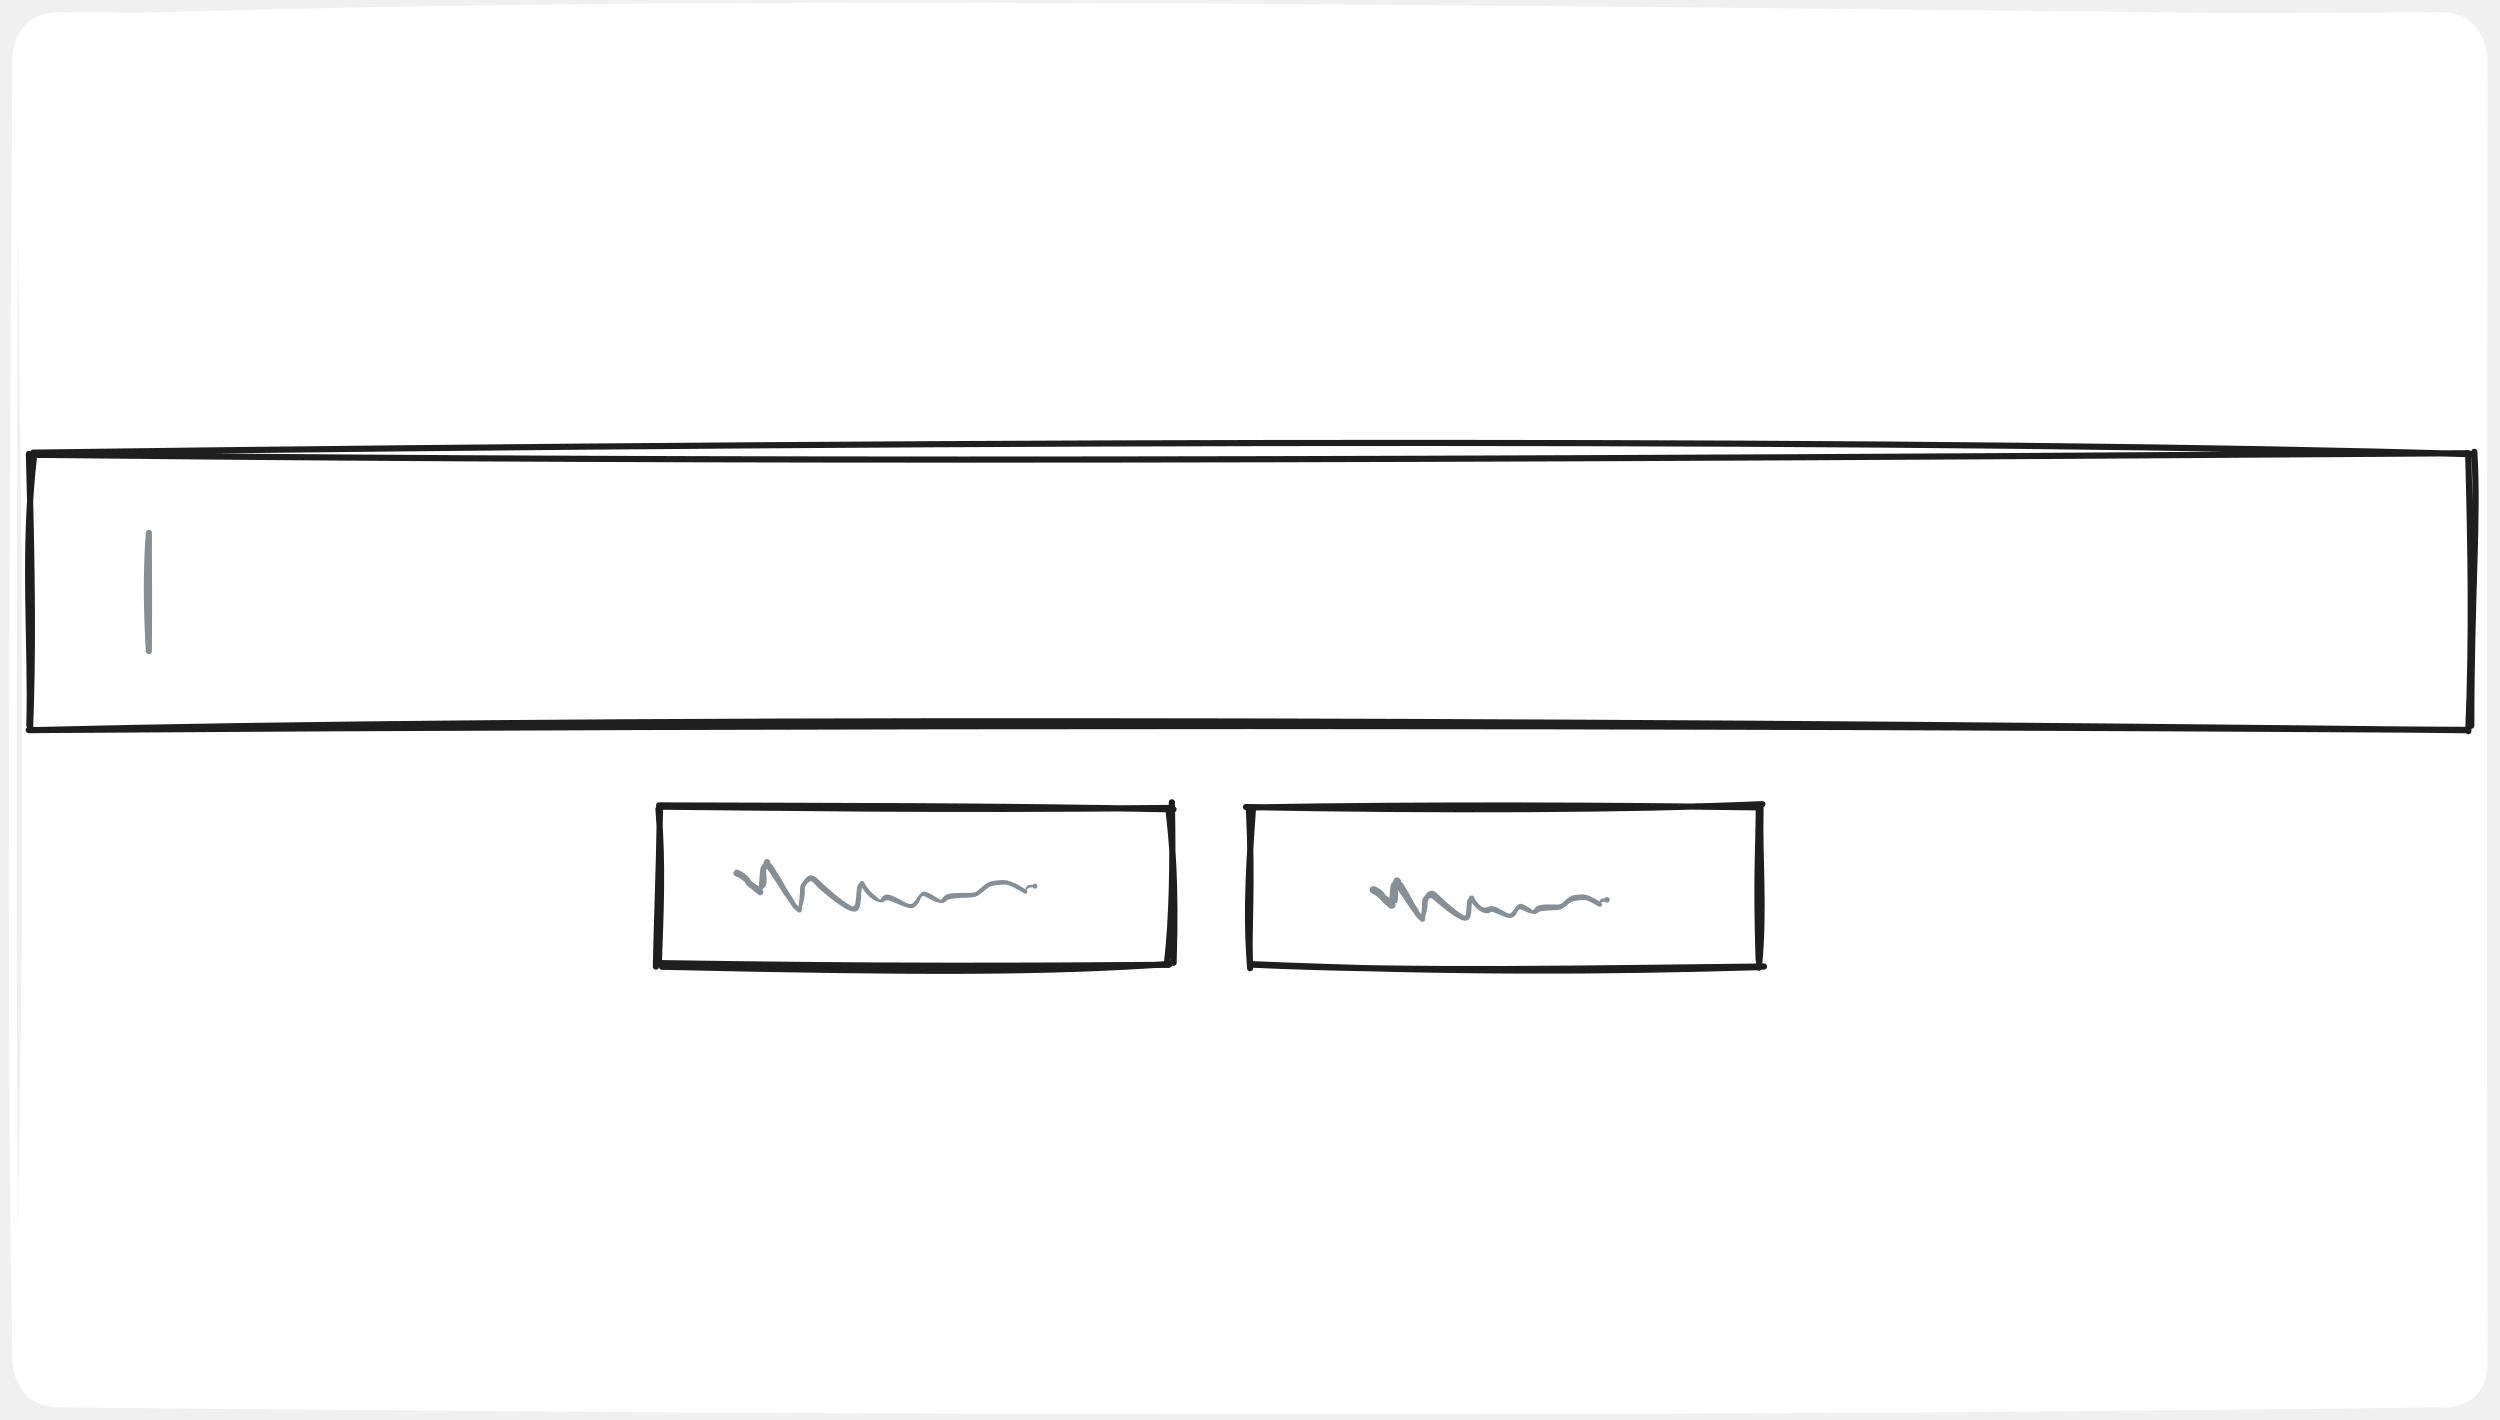
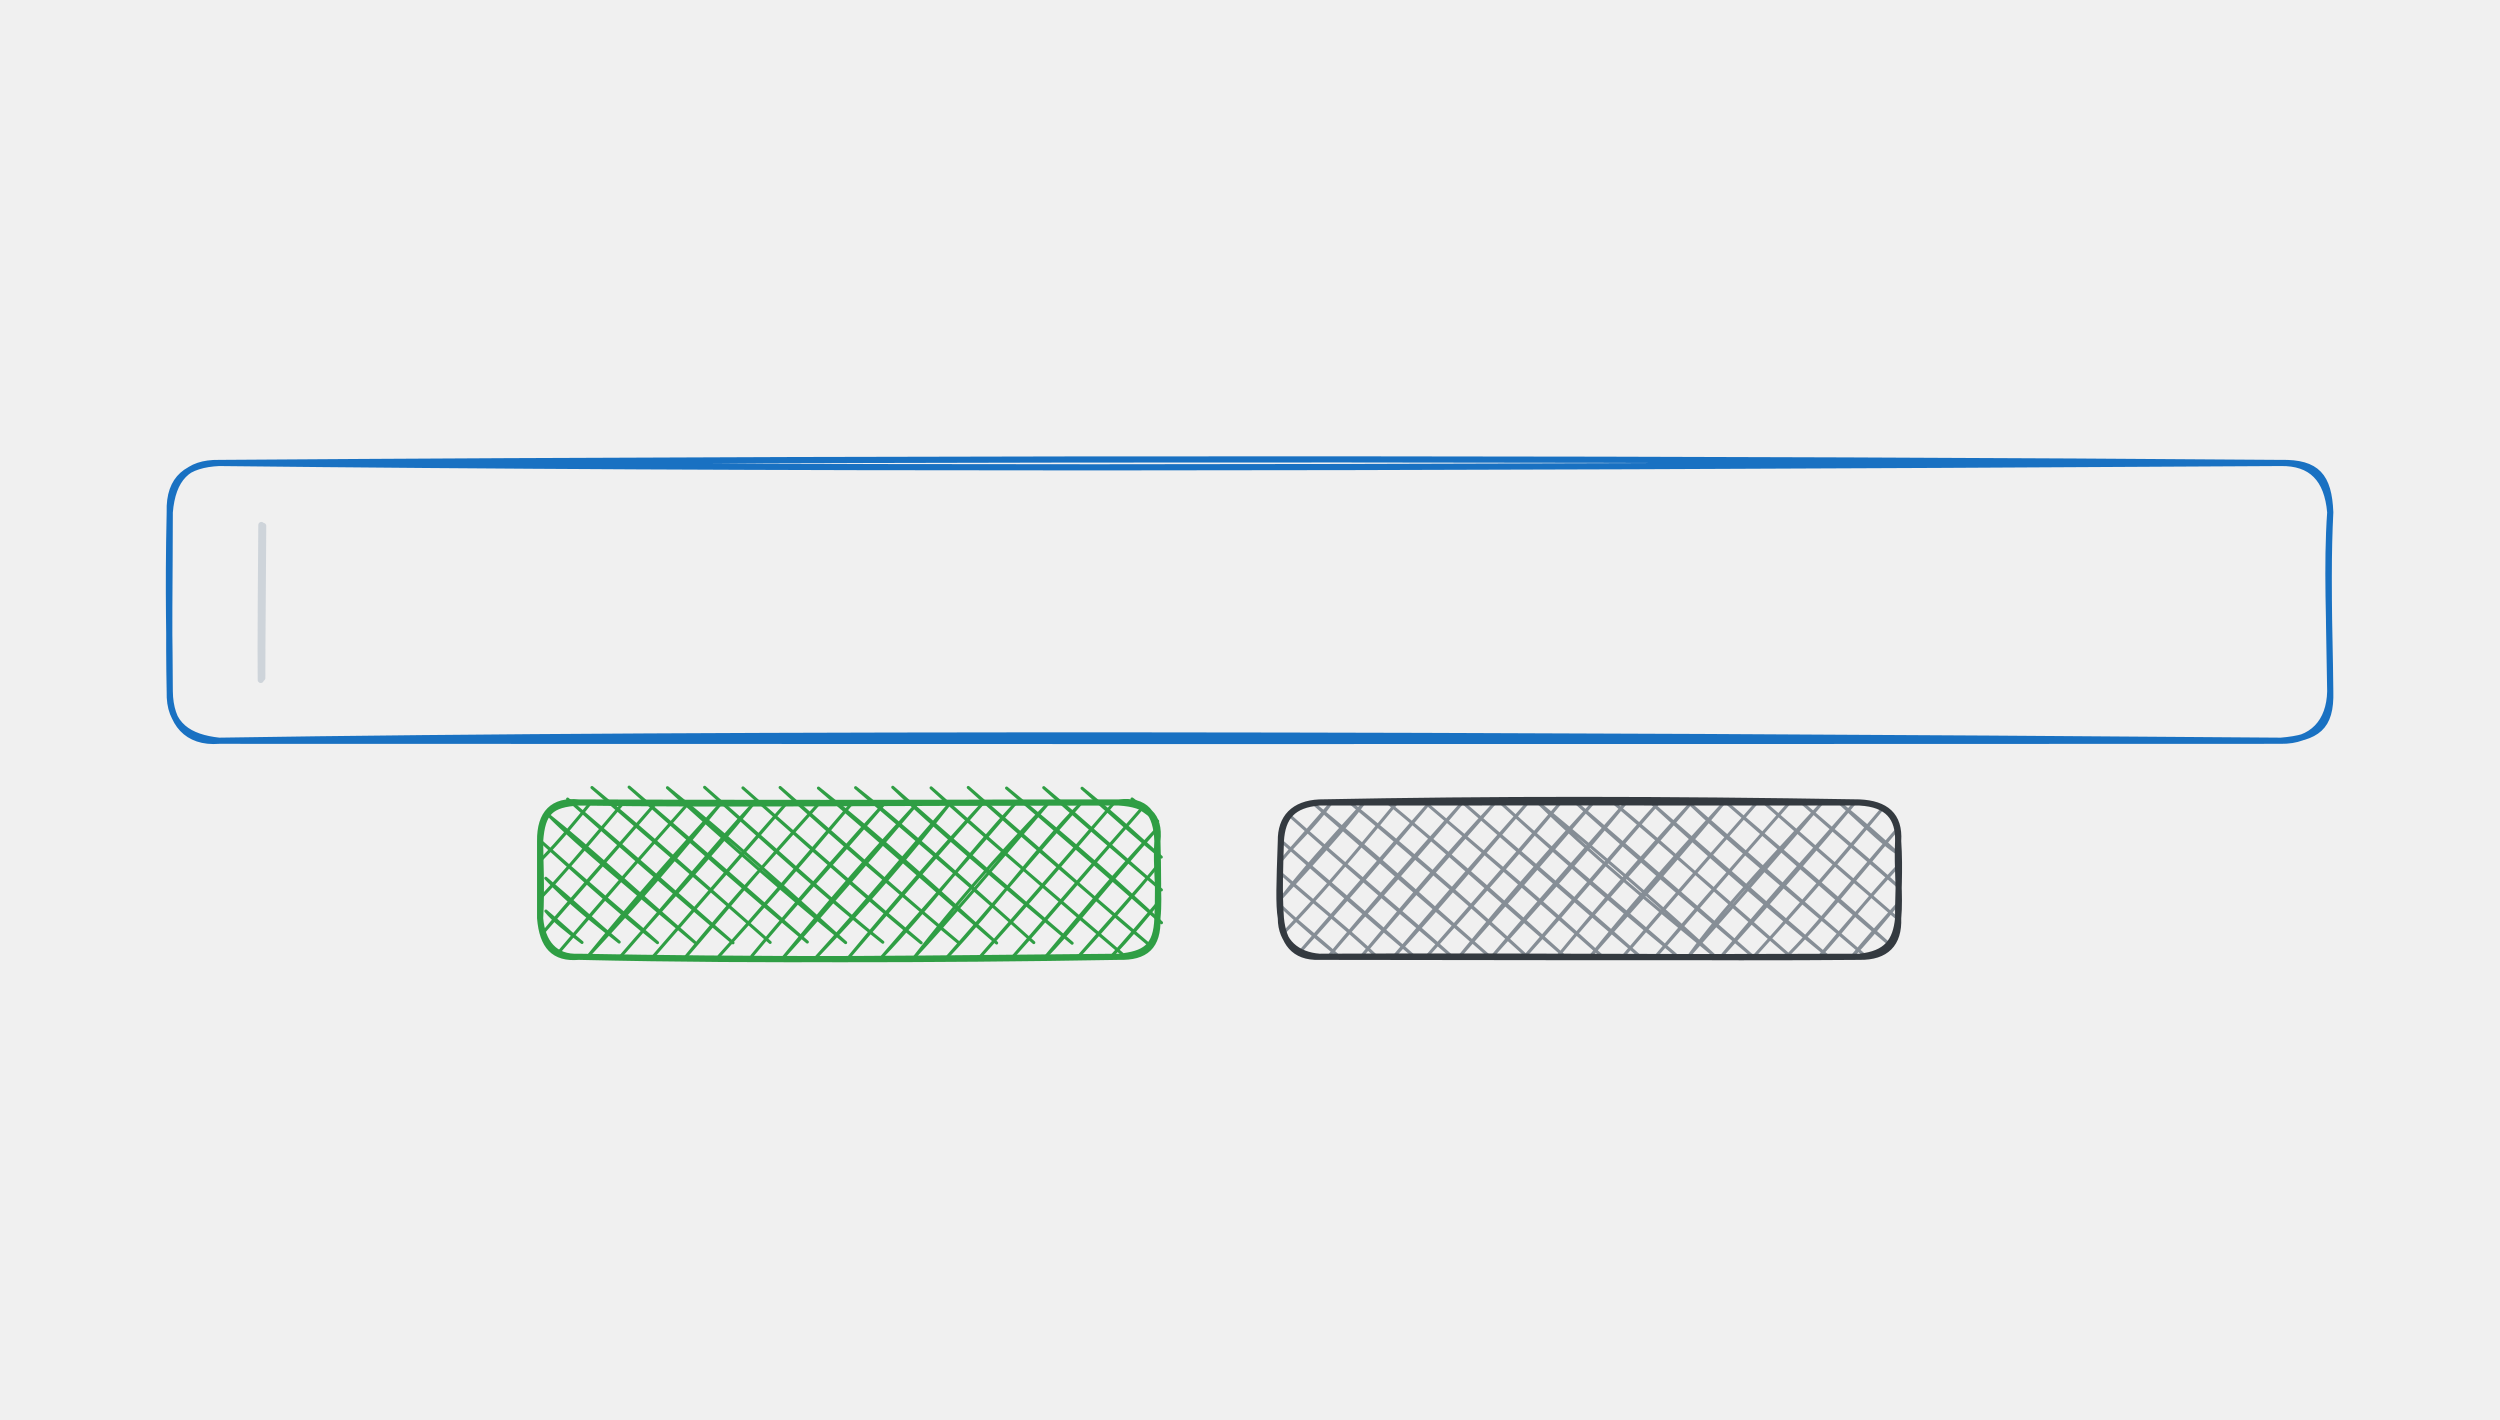
<svg xmlns="http://www.w3.org/2000/svg" version="1.1" viewBox="0 0 1620 920" width="3240" height="1840">
  <defs>
    <style class="style-fonts">
      
    </style>
  </defs>
  <g stroke-linecap="round" transform="translate(10 10) rotate(0 800 450)">
-     <path d="M32 0 C377.64 -12.09, 721.92 -9.71, 1568 0 C1589.74 0.67, 1601.06 7.78, 1600 32 C1598.65 357.97, 1598.2 682.86, 1600 868 C1598.14 887.85, 1587.52 900.98, 1568 900 C1010.31 904.3, 453.95 903.89, 32 900 C10.65 898.05, -3.53 888.76, 0 868 C5.2 634.05, 6.12 403.88, 0 32 C-1.61 9.74, 11.12 -0.35, 32 0" stroke="none" stroke-width="0" fill="#ffffff" />
-     <path d="M32 0 C599.14 2.41, 1166.87 1.87, 1568 0 M32 0 C610.54 6.14, 1188.8 5.72, 1568 0 M1568 0 C1587.68 -1.45, 1599.32 9.32, 1600 32 M1568 0 C1588.46 0.21, 1600.61 12.52, 1600 32 M1600 32 C1599.77 264.7, 1599.12 497.36, 1600 868 M1600 32 C1598.29 292.01, 1598.77 552.83, 1600 868 M1600 868 C1601.09 891.02, 1590.93 900.88, 1568 900 M1600 868 C1600.56 890.6, 1587.04 901.96, 1568 900 M1568 900 C953.66 902.28, 339.8 902.08, 32 900 M1568 900 C1102.68 905.83, 637.32 906.02, 32 900 M32 900 C11.58 899.33, -0.79 887.96, 0 868 M32 900 C11.54 900.8, 1.74 891.45, 0 868 M0 868 C-1.26 675.2, -1.95 481.02, 0 32 M0 868 C-3.31 681.76, -2.83 495.79, 0 32 M0 32 C-0.82 10.64, 11.14 -1.39, 32 0 M0 32 C-0.03 12.09, 9.74 1.47, 32 0" stroke="#ffffff" stroke-width="4" fill="none" />
+     <path d="M32 0 C502.09 4.74, 974.1 3.88, 1568 0 M32 0 C569.6 4.38, 1106.92 4.3, 1568 0 M1568 0 C1587.65 -0.97, 1601.78 9.84, 1600 32 M1568 0 C1591.61 1.58, 1600.91 11.32, 1600 32 M1600 32 C1600.87 248.44, 1601.15 465.47, 1600 868 M1600 32 C1596.79 321.73, 1596.76 611.18, 1600 868 M1600 868 C1598.94 888.5, 1589.47 900.92, 1568 900 M1600 868 C1600.22 891.53, 1591.54 900.26, 1568 900 M1568 900 C1060.78 906.3, 555.19 905.7, 32 900 M1568 900 C1258.02 895.92, 947.35 896.39, 32 900 M32 900 C9.31 900.41, -1.78 891.02, 0 868 M32 900 C10.1 898.48, -1.46 888.39, 0 868 M0 868 C-1.88 622.91, -1.78 377.47, 0 32 M0 868 C2.33 679.34, 2.75 490.95, 0 32 M0 32 C1.29 10.48, 8.72 1.69, 32 0 M0 32 C-1.22 12.12, 10.68 0.64, 32 0" stroke="transparent" stroke-width="4" fill="none" />
  </g>
-   <g stroke-linecap="round" transform="translate(20 294.3548) rotate(0 790 89.19355)">
-     <path d="M1.93 -3.96 L1583.61 0.33 L1576.19 181.57 L0.07 180.9" stroke="none" stroke-width="0" fill="#ffffff" />
-     <path d="M1.47 -1.04 C632.03 -9.43, 1261.63 -9.78, 1581.02 -0.03 M-0.59 0.36 C360.83 4.08, 722.88 5.25, 1579.66 -0.67 M1583.36 -1.59 C1585.98 43.51, 1581.43 88.47, 1581.39 175.9 M1579.39 -0.31 C1581.05 60.16, 1582.08 118.3, 1579.45 179.44 M1579.04 178.62 C1054.15 175.38, 526.58 175.11, -1.38 178.73 M1579.3 178.84 C955.39 171.68, 330.4 170.5, -0.26 178.83 M-0.98 175.75 C0.56 123.42, -5.34 65.05, 2.05 1.1 M-0.5 176.92 C1.23 130.41, 1.11 86.56, -1.27 -0.21" stroke="#1e1e1e" stroke-width="4" fill="none" />
+   <g stroke-linecap="round" transform="translate(110 300) rotate(0 700 90)">
+     <path d="M32 0 C530.28 -3.52, 1029.88 -2.63, 1368 0 M32 0 C388.57 3.9, 745.03 3.66, 1368 0 M1368 0 C1387.78 -0.29, 1398.11 10.31, 1400 32 M1368 0 C1391.45 -0.49, 1399.09 8.63, 1400 32 M1400 32 C1397.56 66.83, 1399.59 102.51, 1400 148 M1400 32 C1398.75 57.58, 1398.66 80.95, 1400 148 M1400 148 C1399.57 167.69, 1388.37 180.26, 1368 180 M1400 148 C1400.67 171.56, 1391.35 177.99, 1368 180 M1368 180 C863.87 176.05, 361.58 174.81, 32 180 M1368 180 C840.62 180.25, 312.85 180.14, 32 180 M32 180 C11 181.71, 0.21 168.35, 0 148 M32 180 C12.89 177.9, -0.63 170.19, 0 148 M0 148 C0.01 115.42, -1.23 85.97, 0 32 M0 148 C-0.76 113.14, -0.03 75.66, 0 32 M0 32 C-0.74 9.29, 11.99 0.96, 32 0 M0 32 C1.8 10.33, 11.51 -0.36, 32 0" stroke="#1971c2" stroke-width="4" fill="none" />
  </g>
-   <g stroke-linecap="round" transform="translate(427.7419 523.7097) rotate(0 165.6452 50.96774)">
-     <path d="M0.73 3.92 L327.45 -0.08 L329.62 99.02 L2.33 98.47" stroke="none" stroke-width="0" fill="#ffffff" />
-     <path d="M-0.67 -1.8 C109.36 -1.35, 212.79 -1.7, 332.69 0.75 M-0.34 -1 C85.06 -0.32, 171.01 1.37, 330.42 -0.15 M331.62 -3.81 C332.45 35.58, 331.79 71.6, 328.49 100.15 M329.42 0.49 C331.69 21.4, 334.44 46.87, 332.75 100.16 M329.62 101.5 C237.96 102.2, 144.27 102.74, -1.41 100.38 M330.07 100.94 C252.44 106.35, 173.53 106.64, 1.26 102.73 M-2.73 102.63 C-2.17 75, -0.75 42.29, -0.05 -0.58 M-0.84 100.68 C0.2 70.41, 1.98 38.47, -1.05 0.45" stroke="#1e1e1e" stroke-width="4" fill="none" />
+   <g stroke-linecap="round" transform="translate(350 520) rotate(0 200 50)">
+     <path d="M6 6.54 C6 6.54, 6 6.54, 6 6.54 M6 6.54 C6 6.54, 6 6.54, 6 6.54 M0.36 37.41 C13.42 24.05, 22.47 12.95, 32.51 0.43 M0.36 37.41 C13 24.22, 24.16 11, 32.51 0.43 M0.63 61.5 C21.31 39.35, 39.88 16.7, 53.77 0.36 M0.63 61.5 C12.89 48.72, 23.95 35.4, 53.77 0.36 M1.55 84.82 C19.69 62.88, 43.41 36.8, 74.37 1.05 M1.55 84.82 C19.16 64.37, 35.95 45.68, 74.37 1.05 M11.66 97.58 C42.25 61.35, 72.85 26.65, 95.63 0.98 M11.66 97.58 C39.46 65.2, 68.3 31.68, 95.63 0.98 M30.95 99.78 C58.73 65.69, 85.43 35.6, 116.89 0.91 M30.95 99.78 C53.11 75.73, 75.11 52.03, 116.89 0.91 M52.21 99.71 C77.01 70.61, 107.1 39.43, 138.15 0.84 M52.21 99.71 C83.94 63.67, 115.39 25.08, 138.15 0.84 M73.47 99.64 C101.11 67.7, 131.47 32.39, 159.41 0.77 M73.47 99.64 C105.09 63.19, 136.66 27.18, 159.41 0.77 M94.73 99.57 C122.78 64.91, 151.7 33.51, 180.67 0.7 M94.73 99.57 C115.94 75.34, 135.89 49.99, 180.67 0.7 M115.99 99.5 C142.89 69.76, 167.39 41.96, 201.93 0.64 M115.99 99.5 C143.17 69.37, 169.67 38.06, 201.93 0.64 M137.25 99.43 C170.28 59.38, 203.63 21.99, 223.19 0.57 M137.25 99.43 C161.25 70.25, 187.13 42.64, 223.19 0.57 M157.85 100.12 C185.19 69.92, 210.58 40.21, 244.45 0.5 M157.85 100.12 C178.3 75.42, 198.43 50.38, 244.45 0.5 M179.11 100.05 C211.74 65.87, 241.12 32.09, 265.06 1.18 M179.11 100.05 C207.96 68.28, 235.71 34.7, 265.06 1.18 M200.37 99.98 C233.45 59.83, 266.01 23.07, 286.32 1.11 M200.37 99.98 C225.1 71.14, 250.61 41.5, 286.32 1.11 M221.63 99.91 C251.13 69.16, 276.31 34.86, 307.58 1.05 M221.63 99.91 C240.77 77.44, 259.45 57.29, 307.58 1.05 M242.89 99.84 C267.84 67.66, 294.15 37.01, 328.84 0.98 M242.89 99.84 C263.7 77.42, 282.91 54.74, 328.84 0.98 M264.15 99.77 C295.29 66.83, 320.66 30.74, 350.1 0.91 M264.15 99.77 C288.03 72.86, 311.46 44.58, 350.1 0.91 M285.41 99.71 C313.14 68.82, 338.95 38.82, 371.36 0.84 M285.41 99.71 C318.21 62.23, 351.27 24.2, 371.36 0.84 M306.67 99.64 C326.54 76.84, 344.31 55.66, 389.99 3.79 M306.67 99.64 C329.11 74.85, 348.27 51.32, 389.99 3.79 M327.28 100.32 C343.19 84.26, 356.98 65.26, 399.44 17.3 M327.28 100.32 C350.08 72.91, 372.83 45.77, 399.44 17.3 M348.54 100.25 C367.3 79.51, 387.39 56.83, 400.37 40.63 M348.54 100.25 C367.91 77.66, 388.31 55.88, 400.37 40.63 M369.8 100.18 C379.34 89.9, 389.92 77.22, 399.98 65.47 M369.8 100.18 C381.78 87.97, 393.39 73.72, 399.98 65.47 M6.08 93.6 C6.08 93.6, 6.08 93.6, 6.08 93.6 M6.08 93.6 C6.08 93.6, 6.08 93.6, 6.08 93.6 M27.14 90.71 C17.51 83.4, 8.87 76.67, 3.75 70.38 M27.14 90.71 C21.18 85.95, 15.18 79.97, 3.75 70.38 M51.23 90.45 C34.67 77.45, 18.55 64.81, 3.68 49.12 M51.23 90.45 C36.4 78.1, 22.84 65.22, 3.68 49.12 M76.06 90.84 C59.88 76.11, 45.46 65.13, -0.16 24.58 M76.06 90.84 C46.01 67.01, 18.67 41.43, -0.16 24.58 M100.14 90.57 C65.08 60.06, 29.51 27.33, 5.81 8.56 M100.14 90.57 C63.33 59.44, 24.33 27.44, 5.81 8.56 M124.98 90.96 C86.33 58.6, 48.47 25.32, 17.81 -2.2 M124.98 90.96 C88.53 58.76, 52.47 27.5, 17.81 -2.2 M149.06 90.69 C110.14 56.16, 69.54 21.86, 33.59 -9.68 M149.06 90.69 C108.19 54.78, 69.15 19.43, 33.59 -9.68 M173.14 90.43 C135.38 57.18, 92.71 19.99, 57.67 -9.95 M173.14 90.43 C135.87 59.42, 101.09 28.55, 57.67 -9.95 M197.98 90.82 C160.13 56.86, 122.81 22.7, 82.51 -9.56 M197.98 90.82 C159.31 59.08, 122.26 26.88, 82.51 -9.56 M222.06 90.55 C187.09 62.95, 154 32.66, 106.59 -9.83 M222.06 90.55 C192.19 66.74, 165.83 42.13, 106.59 -9.83 M246.9 90.94 C214.67 63.88, 182.87 35.91, 131.43 -9.44 M246.9 90.94 C223.16 71.7, 198.86 50.62, 131.43 -9.44 M270.98 90.67 C245.23 69.6, 220.38 46.99, 155.51 -9.7 M270.98 90.67 C231.11 57.18, 190.95 22.75, 155.51 -9.7 M295.82 91.06 C259.71 58.77, 225.19 26.16, 180.35 -9.31 M295.82 91.06 C261.23 61.26, 226.22 29.98, 180.35 -9.31 M319.9 90.8 C283.14 57.57, 242.15 22.68, 204.43 -9.58 M319.9 90.8 C274.59 49.93, 228.63 9.3, 204.43 -9.58 M344.74 91.19 C298.76 52.75, 252.67 13.47, 228.51 -9.84 M344.74 91.19 C312.41 63.43, 282.39 37.61, 228.51 -9.84 M377.12 98.14 C331.1 58.53, 281.97 17, 253.35 -9.46 M377.12 98.14 C343.64 69.88, 310.93 41.67, 253.35 -9.46 M395.16 92.62 C367.95 70.08, 343.17 47.43, 277.43 -9.72 M395.16 92.62 C354.7 57.66, 314.09 23.86, 277.43 -9.72 M402.64 77.92 C375.85 52.94, 349.33 29.22, 302.26 -9.33 M402.64 77.92 C364.96 44.73, 327.34 12.08, 302.26 -9.33 M402.57 56.66 C374.99 33.2, 343.72 6.26, 326.35 -9.6 M402.57 56.66 C378.71 36.29, 355.21 14.52, 326.35 -9.6 M402.5 35.4 C390.07 25.72, 378.26 14.82, 351.18 -9.21 M402.5 35.4 C389.23 23.92, 377.82 12.56, 351.18 -9.21 M400.17 12.18 C392.52 5.74, 387.39 3.94, 383.57 -2.26 M400.17 12.18 C392.86 7.2, 387.85 0.6, 383.57 -2.26" stroke="#2f9e44" stroke-width="2" fill="none" />
+     <path d="M25 0 C121.56 1.47, 216.45 -0.03, 375 0 M25 0 C127.26 0.43, 228.84 0.36, 375 0 M375 0 C392.38 -1.96, 399.26 6.96, 400 25 M375 0 C393.19 1.11, 401.8 8, 400 25 M400 25 C398.85 41.06, 401.67 58.81, 400 75 M400 25 C400.53 44.16, 400.6 63.18, 400 75 M400 75 C399.42 93.58, 391.99 98.3, 375 100 M400 75 C400.55 93.42, 392.2 100.46, 375 100 M375 100 C263.07 100.89, 152.29 102.98, 25 100 M375 100 C252.23 102.17, 129.64 101.94, 25 100 M25 100 C9.21 100.84, 1.32 90.57, 0 75 M25 100 C8.88 101.38, 1.51 93.08, 0 75 M0 75 C1.14 54.87, -0.08 35.56, 0 25 M0 75 C0.05 64.16, -0.01 53.52, 0 25 M0 25 C-0.23 6.85, 8.45 -1.68, 25 0 M0 25 C1.34 6.29, 6.88 1.13, 25 0" stroke="#2f9e44" stroke-width="4" fill="none" />
  </g>
-   <g stroke-linecap="round" transform="translate(810 523.7097) rotate(0 165.6452 50.96774)">
-     <path d="M-3.12 0.05 L333.17 -1.11 L330.51 104.7 L-3.07 104.57" stroke="none" stroke-width="0" fill="#ffffff" />
-     <path d="M-2.59 -0.75 C123.81 1.62, 245.51 1.1, 332.05 -2.6 M1.26 -0.47 C118.51 -2.51, 233.69 -1.8, 330.2 -0.53 M329.71 -1.33 C329.62 25.43, 327.84 44.37, 329.6 98.29 M330.82 -0.25 C329.99 31.53, 333.5 68.1, 329.69 103.33 M333.08 102.6 C222.01 103.68, 108.94 106.31, 1.09 101.37 M330.43 102.96 C231.11 105.93, 131.55 106.59, 1.35 101.09 M-0.1 98.68 C-0.85 76.05, 1.66 49.75, -0.66 1.2 M0.08 103.69 C-1.98 76.64, -1.98 53.08, 1.94 -0.15" stroke="#1e1e1e" stroke-width="4" fill="none" />
+   <g stroke-linecap="round" transform="translate(830 520) rotate(0 200 50)">
+     <path d="M6 6.54 C6 6.54, 6 6.54, 6 6.54 M6 6.54 C6 6.54, 6 6.54, 6 6.54 M0.36 37.41 C9.46 26.25, 21.33 16.08, 32.51 0.43 M0.36 37.41 C9.95 25.85, 20.27 14.82, 32.51 0.43 M0.63 61.5 C22.11 37.89, 41.35 17.11, 53.77 0.36 M0.63 61.5 C13.83 44.34, 29.18 27.33, 53.77 0.36 M1.55 84.82 C17.02 68.38, 34.02 50.31, 74.37 1.05 M1.55 84.82 C21.75 64.12, 40.72 41.8, 74.37 1.05 M11.66 97.58 C44 60.44, 71.98 27.89, 95.63 0.98 M11.66 97.58 C44.28 61.66, 75.08 25.47, 95.63 0.98 M30.95 99.78 C51.09 75.64, 72.13 53.91, 116.89 0.91 M30.95 99.78 C55.61 69.93, 82.4 39.26, 116.89 0.91 M52.21 99.71 C82.61 63, 110.9 29.88, 138.15 0.84 M52.21 99.71 C78.67 68.83, 105.91 37.6, 138.15 0.84 M73.47 99.64 C102.35 68.39, 128.78 36.21, 159.41 0.77 M73.47 99.64 C99.87 68.29, 127.59 36.82, 159.41 0.77 M94.73 99.57 C124.65 66.34, 157.04 29.47, 180.67 0.7 M94.73 99.57 C119 71.61, 143.27 44.31, 180.67 0.7 M115.99 99.5 C147.79 60.43, 178.66 25.87, 201.93 0.64 M115.99 99.5 C137.83 74.66, 159.68 50.21, 201.93 0.64 M137.25 99.43 C168.2 65, 195.89 34.04, 223.19 0.57 M137.25 99.43 C169.17 61.46, 202.68 24.11, 223.19 0.57 M157.85 100.12 C190.54 64, 221.4 26.63, 244.45 0.5 M157.85 100.12 C192.64 60.05, 225.37 21.22, 244.45 0.5 M179.11 100.05 C200.51 73.55, 226.41 46.48, 265.06 1.18 M179.11 100.05 C205.91 67.44, 234 34.85, 265.06 1.18 M200.37 99.98 C223.46 73.58, 246.14 49.16, 286.32 1.11 M200.37 99.98 C224.59 70.2, 247.67 42.95, 286.32 1.11 M221.63 99.91 C244.85 73.33, 265.2 49.24, 307.58 1.05 M221.63 99.91 C249.5 66.9, 278.23 34.57, 307.58 1.05 M242.89 99.84 C266.44 73.28, 288.99 46.08, 328.84 0.98 M242.89 99.84 C262.56 76.38, 282.78 53.54, 328.84 0.98 M264.15 99.77 C281.91 75.24, 302.07 52.82, 350.1 0.91 M264.15 99.77 C299.69 59.65, 333.32 20.91, 350.1 0.91 M285.41 99.71 C318.57 59.84, 351.82 23.14, 371.36 0.84 M285.41 99.71 C318.91 62.74, 351.13 25.31, 371.36 0.84 M306.67 99.64 C324.54 79.75, 344.07 58.69, 389.99 3.79 M306.67 99.64 C327.19 77.11, 346.37 54.82, 389.99 3.79 M327.28 100.32 C352.03 75.29, 372.48 49.34, 399.44 17.3 M327.28 100.32 C345.05 82.63, 360.06 62.75, 399.44 17.3 M348.54 100.25 C365.38 82.11, 378.72 63.42, 400.37 40.63 M348.54 100.25 C367.22 77.82, 386.32 56.22, 400.37 40.63 M369.8 100.18 C378.33 91.72, 386.78 81.34, 399.98 65.47 M369.8 100.18 C379.37 88.61, 389.04 77.67, 399.98 65.47 M6.08 93.6 C6.08 93.6, 6.08 93.6, 6.08 93.6 M6.08 93.6 C6.08 93.6, 6.08 93.6, 6.08 93.6 M36.2 98.59 C23.96 87.56, 8.73 75.64, 0.73 67.75 M36.2 98.59 C26.51 90.59, 15.49 81.69, 0.73 67.75 M61.04 98.98 C40.51 79.88, 20.56 64.31, 0.66 46.49 M61.04 98.98 C46.64 85.03, 31.63 73.19, 0.66 46.49 M85.12 98.71 C57.47 74.02, 29.02 49.65, -0.16 24.58 M85.12 98.71 C56.79 74.85, 28.2 49.66, -0.16 24.58 M109.96 99.1 C81.57 74.71, 53.44 51.19, 5.05 7.91 M109.96 99.1 C77.74 70.04, 42.41 41.32, 5.05 7.91 M134.04 98.83 C97.23 66.41, 60.69 33.02, 20.83 0.42 M134.04 98.83 C100.6 69.6, 66.2 40.35, 20.83 0.42 M158.87 99.22 C115.78 59.81, 73.55 24.33, 44.16 -0.5 M158.87 99.22 C116.65 60.06, 72.06 21.84, 44.16 -0.5 M182.96 98.96 C140.66 62.43, 97.83 23.34, 68.24 -0.76 M182.96 98.96 C151.09 70.32, 118.08 40.5, 68.24 -0.76 M207.79 99.35 C163.15 59.88, 115.99 18.85, 93.08 -0.37 M207.79 99.35 C164.25 59.42, 118.72 21.62, 93.08 -0.37 M231.87 99.08 C192.46 63.91, 152.62 30.4, 117.16 -0.64 M231.87 99.08 C197.52 70.07, 162.54 39.36, 117.16 -0.64 M255.96 98.81 C228.35 75.95, 200.65 53.54, 141.24 -0.91 M255.96 98.81 C218.33 65.95, 178.93 33.75, 141.24 -0.91 M280.79 99.2 C241.12 66.6, 198.89 31.7, 166.08 -0.52 M280.79 99.2 C247.8 68.4, 213.64 38.95, 166.08 -0.52 M304.87 98.94 C258.86 58.34, 215.05 20.7, 190.16 -0.78 M304.87 98.94 C265.42 65.44, 226.45 32.24, 190.16 -0.78 M329.71 99.33 C285.2 61.11, 241.28 20.88, 214.99 -0.39 M329.71 99.33 C293.39 67.1, 256.53 35.08, 214.99 -0.39 M353.79 99.06 C307.91 59.82, 265.72 22.65, 239.08 -0.66 M353.79 99.06 C315.49 67.97, 278.25 35.51, 239.08 -0.66 M377.87 98.79 C350.62 75.43, 323.78 51.9, 263.91 -0.27 M377.87 98.79 C333.79 61.18, 289.26 24.19, 263.91 -0.27 M394.41 91.97 C361.78 62.42, 325.18 31.32, 287.99 -0.54 M394.41 91.97 C355.41 59.02, 316.58 24.17, 287.99 -0.54 M399.62 75.3 C380.53 58.94, 360.62 41.9, 312.83 -0.15 M399.62 75.3 C366.81 46.93, 337.1 20.89, 312.83 -0.15 M399.55 54.04 C382.25 38.04, 361.17 20.8, 336.91 -0.41 M399.55 54.04 C378.59 36.08, 357.55 17.81, 336.91 -0.41 M400.24 33.44 C390.46 27.02, 382.57 19.1, 361.75 -0.02 M400.24 33.44 C387.37 21.61, 375.94 11.67, 361.75 -0.02 M395.64 8.24 C394.47 6.97, 392.54 4.5, 388.85 2.33 M395.64 8.24 C393.5 6.64, 392.23 4.91, 388.85 2.33" stroke="#868e96" stroke-width="2" fill="none" />
+     <path d="M25 0 C118.79 -0.06, 215.78 -0.07, 375 0 M25 0 C137.46 -2.24, 248.52 -2.14, 375 0 M375 0 C393.6 1.02, 400.33 10.05, 400 25 M375 0 C391.91 0.8, 401.08 8.31, 400 25 M400 25 C399.12 42.65, 401.41 60.67, 400 75 M400 25 C401.28 43.63, 399.83 61.08, 400 75 M400 75 C398.53 89.99, 392.57 98.11, 375 100 M400 75 C400.64 91.56, 392.16 100.25, 375 100 M375 100 C272.85 100.89, 171.73 99.31, 25 100 M375 100 C253.15 100.4, 130.46 100.19, 25 100 M25 100 C8.18 100.59, 1.57 90.41, 0 75 M25 100 C10.61 98.86, 0.03 90.51, 0 75 M0 75 C-1.46 65.96, -0.98 53.1, 0 25 M0 75 C-1.21 58.56, -0.48 40.74, 0 25 M0 25 C-0.19 9.82, 8.39 0.79, 25 0 M0 25 C0.92 9.43, 7.73 1.37, 25 0" stroke="#343a40" stroke-width="4" fill="none" />
  </g>
  <g stroke-linecap="round">
-     <g transform="translate(96.45161 345.3226) rotate(0 0 38.22581)">
-       <path d="M0 0 C-1.7 24.44, -1.65 46.25, 0 76.45 M0 0 C-0.1 16.64, 0.26 33.2, 0 76.45" stroke="#868e96" stroke-width="4" fill="none" />
+     <g transform="translate(170 340) rotate(0 0 50)">
+       <path d="M0.54 0.82 C0.54 17.35, -0.14 82.98, -0.05 99.37 M-0.63 0.21 C-0.79 16.86, -1.28 83.93, -1.02 100.58" stroke="#ced4da" stroke-width="4" fill="none" />
    </g>
  </g>
  <mask />
-   <g transform="translate(477.5483 565.777) rotate(0 96.55529 8.519584)" stroke="none">
-     <path fill="#868e96" d="M 1.01,-2.02 Q 1.01,-2.02 2.62,-1.16 4.24,-0.30 5.92,1.05 7.60,2.40 8.44,3.92 9.29,5.45 11.50,6.77 13.71,8.09 15.04,9.39 16.37,10.70 16.54,10.88 16.72,11.06 16.84,11.28 16.97,11.51 17.04,11.75 17.11,12.00 17.12,12.25 17.13,12.50 17.08,12.75 17.02,13.00 16.91,13.23 16.80,13.46 16.64,13.66 16.48,13.85 16.28,14.01 16.07,14.16 15.84,14.26 15.60,14.36 15.35,14.40 15.10,14.44 14.85,14.41 14.59,14.39 14.35,14.31 14.11,14.23 13.90,14.09 13.68,13.96 13.91,11.52 14.13,9.09 14.31,6.88 14.48,4.66 14.67,2.52 14.85,0.38 15.00,-1.60 15.14,-3.59 16.11,-4.83 17.08,-6.08 17.44,-7.32 17.80,-8.56 18.03,-8.72 18.26,-8.88 18.52,-8.98 18.78,-9.08 19.05,-9.12 19.33,-9.15 19.61,-9.12 19.89,-9.09 20.15,-9.00 20.41,-8.90 20.64,-8.74 20.87,-8.59 21.06,-8.38 21.25,-8.17 21.38,-7.93 21.51,-7.68 21.58,-7.41 21.65,-7.14 21.66,-6.86 21.66,-6.58 21.59,-6.31 21.53,-6.04 21.40,-5.79 21.28,-5.54 21.09,-5.33 20.91,-5.12 21.33,-6.13 21.74,-7.14 23.67,-4.18 25.60,-1.23 27.63,2.10 29.66,5.43 31.34,8.55 33.03,11.68 34.48,13.74 35.93,15.80 37.40,18.40 38.87,21.00 40.36,22.08 41.86,23.15 41.93,23.33 42.01,23.51 42.04,23.70 42.08,23.89 42.06,24.09 42.05,24.28 41.98,24.47 41.92,24.65 41.82,24.82 41.72,24.98 41.58,25.12 41.44,25.25 41.27,25.35 41.10,25.45 40.91,25.51 40.73,25.56 40.53,25.57 40.34,25.58 40.14,25.54 39.95,25.50 39.78,25.42 39.60,25.34 39.45,25.21 39.30,25.09 39.18,24.93 39.06,24.78 39.60,22.82 40.13,20.86 40.36,18.21 40.59,15.57 40.73,13.53 40.87,11.49 40.95,9.61 41.04,7.74 41.96,6.59 42.89,5.45 44.40,3.51 45.91,1.58 47.88,1.40 49.86,1.21 52.48,3.86 55.10,6.50 59.95,10.75 64.79,15.01 68.44,17.64 72.08,20.28 74.19,21.36 76.29,22.44 76.75,19.31 77.21,16.19 77.51,12.20 77.80,8.22 78.53,7.53 79.25,6.83 79.28,6.62 79.32,6.41 79.41,6.21 79.49,6.02 79.62,5.85 79.75,5.67 79.92,5.54 80.09,5.41 80.28,5.31 80.48,5.22 80.69,5.18 80.90,5.14 81.11,5.15 81.33,5.16 81.53,5.22 81.74,5.28 81.92,5.39 82.11,5.50 82.26,5.65 82.42,5.80 82.53,5.98 82.64,6.17 82.71,6.37 82.78,6.57 82.79,6.79 82.81,7.00 84.54,9.43 86.28,11.87 88.61,13.79 90.95,15.71 91.87,16.73 92.79,17.75 93.45,16.42 94.10,15.09 95.79,14.21 97.48,13.34 100.88,14.81 104.29,16.28 108.32,18.61 112.34,20.93 113.91,19.52 115.47,18.11 117.52,14.98 119.56,11.86 121.32,11.99 123.08,12.13 126.37,14.02 129.66,15.92 131.02,16.85 132.39,17.78 133.05,16.45 133.71,15.13 135.17,14.24 136.63,13.36 139.05,13.12 141.47,12.87 144.90,12.82 148.33,12.76 151.31,12.79 154.30,12.81 156.07,11.31 157.84,9.81 159.55,8.33 161.25,6.84 162.96,6.01 164.67,5.18 167.17,4.89 169.66,4.59 172.36,4.50 175.06,4.41 178.90,6.07 182.74,7.73 185.07,9.23 187.39,10.73 187.53,10.81 187.67,10.90 187.79,11.02 187.91,11.13 188.00,11.28 188.08,11.42 188.13,11.58 188.18,11.74 188.20,11.90 188.21,12.07 188.18,12.23 188.15,12.40 188.08,12.55 188.01,12.70 187.91,12.84 187.81,12.97 187.68,13.07 187.54,13.17 187.39,13.24 187.24,13.31 187.08,13.34 186.91,13.37 186.75,13.36 186.58,13.35 186.42,13.31 186.26,13.26 186.94,10.44 187.63,7.62 189.66,7.68 191.70,7.75 191.81,7.59 191.93,7.44 192.07,7.31 192.22,7.19 192.39,7.10 192.56,7.01 192.75,6.97 192.94,6.93 193.13,6.93 193.32,6.93 193.51,6.98 193.70,7.03 193.86,7.12 194.03,7.21 194.18,7.34 194.32,7.47 194.42,7.63 194.53,7.79 194.60,7.98 194.66,8.16 194.68,8.35 194.70,8.54 194.68,8.73 194.65,8.92 194.58,9.10 194.51,9.28 194.51,8.52 194.51,7.75 194.59,8.00 194.68,8.24 194.68,8.50 194.68,8.76 194.60,9.00 194.52,9.25 194.37,9.46 194.22,9.66 194.00,9.81 193.79,9.96 193.54,10.03 193.29,10.10 193.04,10.09 192.78,10.08 192.54,9.98 192.30,9.89 192.10,9.73 191.90,9.56 191.76,9.34 191.63,9.12 191.57,8.87 191.51,8.62 191.54,8.36 191.56,8.10 191.67,7.87 191.77,7.63 191.95,7.44 192.13,7.25 192.35,7.13 192.58,7.01 192.84,6.96 193.09,6.92 193.35,6.96 193.60,7.00 193.83,7.11 194.06,7.23 194.24,7.42 194.42,7.61 194.53,7.84 194.64,8.07 194.67,8.33 194.70,8.59 194.65,8.84 194.60,9.09 194.46,9.31 194.33,9.54 194.14,9.71 193.94,9.88 193.70,9.97 193.46,10.07 193.21,10.09 192.95,10.10 192.70,10.04 192.45,9.97 192.23,9.83 192.02,9.68 191.86,8.72 191.70,7.75 191.81,7.59 191.93,7.44 192.07,7.31 192.22,7.19 192.39,7.10 192.56,7.01 192.75,6.97 192.94,6.93 193.13,6.93 193.32,6.93 193.51,6.98 193.70,7.03 193.86,7.12 194.03,7.21 194.18,7.34 194.32,7.47 194.42,7.63 194.53,7.79 194.60,7.98 194.66,8.16 194.68,8.35 194.70,8.54 194.68,8.73 194.65,8.92 194.58,9.10 194.51,9.28 192.24,9.19 189.98,9.10 188.68,9.92 187.39,10.73 187.53,10.81 187.67,10.90 187.79,11.02 187.91,11.13 188.00,11.28 188.08,11.42 188.13,11.58 188.18,11.74 188.20,11.90 188.21,12.07 188.18,12.23 188.15,12.40 188.08,12.55 188.01,12.70 187.91,12.84 187.81,12.97 187.68,13.07 187.54,13.17 187.39,13.24 187.24,13.31 187.08,13.34 186.91,13.37 186.75,13.36 186.58,13.35 186.42,13.31 186.26,13.26 183.93,11.78 181.59,10.30 178.32,8.79 175.05,7.28 172.53,7.42 170.02,7.57 167.93,7.82 165.85,8.08 164.47,8.54 163.09,8.99 161.36,10.55 159.63,12.10 157.17,13.90 154.71,15.70 151.57,15.81 148.43,15.93 145.14,16.07 141.84,16.22 139.04,16.68 136.23,17.14 135.08,18.45 133.93,19.75 131.03,19.18 128.14,18.60 125.25,16.96 122.35,15.31 121.09,14.80 119.83,14.30 118.61,17.35 117.40,20.40 115.12,21.99 112.84,23.58 107.84,21.45 102.84,19.32 99.74,18.17 96.64,17.03 95.70,18.23 94.77,19.42 91.94,18.69 89.12,17.97 86.47,15.78 83.83,13.60 81.54,10.22 79.25,6.83 79.28,6.62 79.32,6.41 79.41,6.21 79.49,6.02 79.62,5.85 79.75,5.67 79.92,5.54 80.09,5.41 80.28,5.31 80.48,5.22 80.69,5.18 80.90,5.14 81.11,5.15 81.33,5.16 81.53,5.22 81.74,5.28 81.92,5.39 82.11,5.50 82.26,5.65 82.42,5.80 82.53,5.98 82.64,6.17 82.71,6.37 82.77,6.57 82.79,6.79 82.81,7.00 81.74,7.99 80.67,8.98 80.60,12.79 80.53,16.61 79.89,20.35 79.26,24.09 77.42,24.73 75.59,25.36 72.87,24.21 70.15,23.05 66.28,20.42 62.41,17.80 57.26,13.51 52.11,9.22 50.42,7.14 48.73,5.05 47.63,5.27 46.53,5.48 45.27,7.05 44.01,8.63 44.00,10.14 43.99,11.66 43.91,13.76 43.82,15.86 42.84,19.50 41.86,23.15 41.93,23.33 42.01,23.51 42.04,23.70 42.08,23.89 42.06,24.09 42.05,24.28 41.98,24.47 41.92,24.65 41.82,24.82 41.72,24.98 41.58,25.12 41.44,25.25 41.27,25.35 41.10,25.45 40.91,25.50 40.73,25.56 40.53,25.57 40.34,25.58 40.14,25.54 39.95,25.50 39.78,25.42 39.60,25.34 39.45,25.21 39.30,25.09 39.18,24.93 39.06,24.78 37.67,23.70 36.28,22.63 34.80,20.17 33.32,17.71 31.67,15.55 30.02,13.39 28.25,10.43 26.49,7.47 24.23,4.17 21.98,0.87 20.82,-0.89 19.66,-2.66 18.61,-3.93 17.57,-5.20 17.68,-6.88 17.80,-8.56 18.03,-8.72 18.26,-8.88 18.52,-8.98 18.78,-9.08 19.05,-9.12 19.33,-9.15 19.61,-9.12 19.89,-9.09 20.15,-9.00 20.41,-8.90 20.64,-8.74 20.87,-8.59 21.06,-8.38 21.25,-8.17 21.38,-7.93 21.51,-7.68 21.58,-7.41 21.65,-7.14 21.66,-6.86 21.66,-6.58 21.59,-6.31 21.53,-6.04 21.40,-5.79 21.28,-5.54 21.09,-5.33 20.91,-5.12 19.89,-3.84 18.87,-2.57 18.98,-1.05 19.09,0.47 19.18,2.75 19.28,5.03 19.14,6.52 19.00,8.01 17.68,9.35 16.37,10.69 16.54,10.88 16.72,11.06 16.84,11.28 16.97,11.51 17.04,11.75 17.11,12.00 17.12,12.25 17.13,12.50 17.08,12.75 17.02,13.00 16.91,13.23 16.80,13.46 16.64,13.66 16.48,13.85 16.28,14.01 16.07,14.16 15.84,14.26 15.60,14.36 15.35,14.40 15.10,14.44 14.85,14.41 14.59,14.39 14.35,14.31 14.11,14.23 13.90,14.09 13.68,13.96 12.29,12.73 10.90,11.51 9.81,10.59 8.72,9.68 7.28,8.69 5.84,7.70 5.40,6.61 4.97,5.51 3.62,4.54 2.28,3.56 0.63,2.79 -1.01,2.02 -1.24,1.87 -1.47,1.72 -1.65,1.52 -1.84,1.32 -1.97,1.08 -2.10,0.84 -2.17,0.58 -2.24,0.31 -2.25,0.04 -2.25,-0.22 -2.19,-0.49 -2.13,-0.76 -2.01,-1.00 -1.89,-1.25 -1.71,-1.46 -1.53,-1.66 -1.31,-1.82 -1.09,-1.98 -0.84,-2.09 -0.58,-2.19 -0.31,-2.23 -0.04,-2.26 0.22,-2.24 0.49,-2.21 0.75,-2.12 1.01,-2.02 1.01,-2.02 L 1.01,-2.02 Z" />
-   </g>
-   <g transform="translate(890 576.6863) rotate(0 75.77757 6.686256)" stroke="none">
-     <path fill="#868e96" d="M 1.12,-2.25 Q 1.12,-2.25 2.41,-1.61 3.69,-0.96 5.11,0.13 6.52,1.22 7.26,2.52 8.00,3.81 9.67,4.73 11.33,5.65 12.39,6.66 13.44,7.67 13.66,7.89 13.87,8.12 14.03,8.39 14.18,8.66 14.27,8.96 14.36,9.27 14.37,9.58 14.38,9.89 14.32,10.20 14.25,10.51 14.12,10.79 13.98,11.07 13.78,11.31 13.58,11.55 13.33,11.74 13.08,11.93 12.79,12.05 12.50,12.17 12.19,12.22 11.88,12.27 11.57,12.24 11.26,12.22 10.96,12.12 10.67,12.02 10.40,11.85 10.14,11.68 10.22,9.20 10.30,6.72 10.38,5.16 10.47,3.59 10.58,1.93 10.70,0.28 10.86,-1.38 11.01,-3.05 11.87,-4.23 12.73,-5.41 13.04,-6.41 13.35,-7.40 13.62,-7.59 13.89,-7.79 14.19,-7.91 14.50,-8.03 14.83,-8.07 15.16,-8.11 15.49,-8.08 15.82,-8.04 16.13,-7.93 16.44,-7.81 16.72,-7.63 16.99,-7.44 17.21,-7.20 17.43,-6.95 17.59,-6.66 17.75,-6.37 17.83,-6.05 17.91,-5.73 17.92,-5.40 17.92,-5.06 17.85,-4.74 17.77,-4.42 17.62,-4.12 17.47,-3.83 17.25,-3.58 17.03,-3.33 17.47,-4.66 17.90,-5.99 19.39,-3.71 20.89,-1.42 22.40,1.21 23.91,3.85 25.19,6.35 26.47,8.85 27.57,10.45 28.66,12.05 29.79,14.14 30.92,16.22 32.14,17.04 33.36,17.87 33.45,18.08 33.54,18.28 33.57,18.50 33.61,18.72 33.59,18.95 33.58,19.17 33.51,19.38 33.44,19.60 33.32,19.79 33.20,19.98 33.04,20.13 32.88,20.29 32.68,20.40 32.49,20.51 32.27,20.58 32.06,20.64 31.83,20.65 31.61,20.66 31.39,20.62 31.17,20.57 30.97,20.48 30.76,20.38 30.59,20.24 30.42,20.10 30.28,19.92 30.14,19.74 30.58,17.94 31.01,16.13 31.20,14.16 31.38,12.18 31.42,10.58 31.46,8.98 31.54,7.44 31.62,5.89 32.40,4.85 33.19,3.81 34.46,2.21 35.73,0.61 37.52,0.48 39.31,0.35 41.50,2.52 43.69,4.69 47.44,8.03 51.19,11.38 54.01,13.46 56.83,15.53 58.40,16.37 59.97,17.21 60.08,14.93 60.18,12.65 60.45,9.50 60.71,6.36 61.24,5.85 61.76,5.34 61.80,5.12 61.84,4.91 61.93,4.70 62.01,4.50 62.15,4.33 62.28,4.15 62.45,4.01 62.62,3.88 62.82,3.78 63.02,3.69 63.24,3.65 63.46,3.60 63.68,3.61 63.90,3.63 64.11,3.69 64.32,3.75 64.51,3.86 64.70,3.97 64.86,4.13 65.01,4.28 65.13,4.47 65.25,4.66 65.32,4.87 65.38,5.08 65.40,5.29 65.42,5.51 66.71,7.31 68.00,9.11 69.79,10.59 71.58,12.07 74.01,11.01 76.44,9.94 79.25,11.13 82.06,12.32 85.08,14.19 88.10,16.06 89.20,14.94 90.30,13.83 92.05,11.38 93.79,8.93 95.25,8.98 96.71,9.02 99.34,10.56 101.98,12.10 102.79,12.84 103.61,13.58 104.04,12.54 104.47,11.49 105.72,10.70 106.97,9.90 108.96,9.63 110.95,9.36 113.67,9.38 116.39,9.39 118.71,9.47 121.02,9.55 122.30,8.43 123.58,7.32 124.88,6.13 126.18,4.94 127.59,4.21 129.00,3.48 131.04,3.21 133.07,2.93 135.23,2.89 137.39,2.85 140.51,4.22 143.63,5.58 145.44,6.79 147.25,8.00 147.41,8.09 147.57,8.19 147.70,8.32 147.83,8.45 147.93,8.61 148.03,8.77 148.08,8.95 148.14,9.13 148.15,9.31 148.16,9.50 148.13,9.68 148.10,9.86 148.02,10.04 147.95,10.21 147.83,10.35 147.72,10.50 147.57,10.62 147.43,10.73 147.26,10.81 147.09,10.88 146.90,10.92 146.72,10.95 146.53,10.94 146.35,10.93 146.17,10.88 145.99,10.82 146.35,8.23 146.72,5.64 148.20,5.60 149.68,5.56 149.81,5.38 149.94,5.20 150.10,5.06 150.27,4.91 150.47,4.81 150.67,4.71 150.88,4.66 151.10,4.61 151.32,4.62 151.54,4.62 151.75,4.68 151.97,4.73 152.16,4.84 152.36,4.95 152.52,5.10 152.68,5.24 152.81,5.43 152.93,5.61 153.01,5.82 153.08,6.03 153.10,6.25 153.13,6.47 153.10,6.69 153.07,6.91 152.98,7.11 152.90,7.32 152.90,6.44 152.90,5.56 153.00,5.85 153.10,6.13 153.10,6.42 153.11,6.72 153.01,7.00 152.92,7.28 152.74,7.52 152.57,7.76 152.32,7.93 152.08,8.10 151.79,8.18 151.51,8.26 151.21,8.25 150.91,8.24 150.64,8.13 150.36,8.02 150.13,7.83 149.90,7.64 149.75,7.39 149.59,7.14 149.53,6.85 149.46,6.56 149.49,6.26 149.52,5.97 149.64,5.70 149.76,5.42 149.96,5.21 150.17,4.99 150.43,4.85 150.69,4.71 150.98,4.66 151.27,4.60 151.57,4.65 151.86,4.69 152.12,4.83 152.39,4.97 152.59,5.18 152.80,5.40 152.93,5.66 153.06,5.93 153.09,6.23 153.13,6.52 153.06,6.81 153.00,7.10 152.85,7.36 152.70,7.62 152.48,7.81 152.25,8.00 151.98,8.12 151.70,8.23 151.41,8.25 151.11,8.27 150.82,8.19 150.54,8.11 150.29,7.95 150.04,7.79 149.86,6.67 149.68,5.56 149.81,5.38 149.94,5.20 150.10,5.06 150.27,4.91 150.47,4.81 150.67,4.71 150.88,4.66 151.10,4.61 151.32,4.62 151.54,4.62 151.75,4.68 151.97,4.73 152.16,4.84 152.36,4.95 152.52,5.09 152.68,5.24 152.81,5.43 152.93,5.61 153.01,5.82 153.08,6.03 153.10,6.25 153.13,6.47 153.10,6.69 153.07,6.91 152.99,7.11 152.90,7.32 151.27,7.40 149.63,7.48 148.44,7.74 147.25,8.00 147.41,8.09 147.57,8.19 147.70,8.32 147.83,8.45 147.93,8.61 148.03,8.77 148.08,8.95 148.14,9.13 148.15,9.31 148.16,9.50 148.13,9.68 148.10,9.86 148.02,10.03 147.95,10.21 147.83,10.35 147.72,10.50 147.57,10.62 147.43,10.73 147.26,10.81 147.09,10.88 146.90,10.92 146.72,10.95 146.53,10.94 146.35,10.93 146.17,10.88 145.99,10.82 144.15,9.69 142.30,8.56 139.84,7.44 137.38,6.32 135.45,6.47 133.51,6.61 130.94,7.05 128.36,7.49 126.97,8.68 125.57,9.87 123.53,11.35 121.49,12.83 119.00,12.98 116.51,13.12 113.95,13.29 111.40,13.47 109.39,13.65 107.38,13.83 106.39,14.85 105.40,15.87 102.87,15.43 100.34,14.99 97.21,13.29 94.08,11.59 93.27,13.99 92.45,16.39 90.54,17.63 88.63,18.87 84.56,17.24 80.49,15.61 78.38,14.65 76.27,13.69 75.49,14.61 74.71,15.53 72.22,14.94 69.73,14.36 67.62,12.62 65.50,10.88 63.63,8.11 61.76,5.34 61.80,5.12 61.84,4.91 61.93,4.70 62.01,4.50 62.15,4.33 62.28,4.15 62.45,4.01 62.62,3.88 62.82,3.78 63.02,3.69 63.24,3.65 63.46,3.60 63.68,3.61 63.90,3.63 64.11,3.69 64.32,3.75 64.51,3.86 64.70,3.97 64.86,4.13 65.01,4.28 65.13,4.47 65.25,4.66 65.32,4.87 65.38,5.07 65.40,5.29 65.42,5.51 64.54,6.32 63.66,7.13 63.63,10.11 63.61,13.09 63.07,16.11 62.52,19.13 60.88,19.71 59.23,20.30 57.01,19.38 54.79,18.47 51.72,16.42 48.64,14.36 44.55,11.01 40.45,7.65 38.75,6.14 37.06,4.63 36.09,5.79 35.13,6.95 35.13,8.06 35.13,9.18 35.00,10.83 34.86,12.49 34.11,15.18 33.36,17.87 33.45,18.08 33.54,18.28 33.57,18.50 33.61,18.72 33.59,18.95 33.58,19.17 33.51,19.38 33.44,19.60 33.32,19.79 33.20,19.98 33.04,20.13 32.88,20.29 32.68,20.40 32.49,20.51 32.27,20.58 32.06,20.64 31.83,20.65 31.61,20.66 31.39,20.62 31.17,20.57 30.97,20.48 30.76,20.38 30.59,20.24 30.42,20.10 30.28,19.92 30.15,19.74 29.10,18.88 28.05,18.02 26.86,16.13 25.68,14.24 24.34,12.53 23.00,10.82 21.57,8.55 20.15,6.28 18.30,3.71 16.46,1.15 15.60,-0.15 14.75,-1.47 13.85,-2.58 12.95,-3.69 13.15,-5.55 13.35,-7.40 13.62,-7.59 13.89,-7.79 14.19,-7.91 14.50,-8.03 14.83,-8.07 15.16,-8.11 15.49,-8.08 15.82,-8.04 16.13,-7.93 16.44,-7.81 16.71,-7.63 16.99,-7.44 17.21,-7.20 17.43,-6.95 17.59,-6.66 17.75,-6.37 17.83,-6.05 17.91,-5.73 17.92,-5.40 17.92,-5.06 17.85,-4.74 17.77,-4.42 17.62,-4.12 17.47,-3.83 17.25,-3.58 17.03,-3.33 16.36,-2.55 15.68,-1.78 15.80,-0.69 15.93,0.38 15.98,2.20 16.02,4.02 15.90,5.24 15.78,6.46 15.44,7.82 15.10,9.18 14.27,8.42 13.44,7.67 13.66,7.89 13.87,8.12 14.03,8.39 14.18,8.66 14.27,8.96 14.36,9.27 14.37,9.58 14.38,9.89 14.32,10.20 14.25,10.51 14.12,10.79 13.98,11.07 13.78,11.31 13.58,11.55 13.33,11.74 13.08,11.93 12.79,12.05 12.50,12.17 12.19,12.22 11.88,12.27 11.57,12.24 11.26,12.22 10.96,12.12 10.67,12.02 10.40,11.85 10.14,11.68 8.29,10.02 6.44,8.37 4.89,6.68 3.34,4.98 2.38,4.25 1.43,3.52 0.15,2.89 -1.12,2.25 -1.38,2.09 -1.63,1.92 -1.84,1.69 -2.04,1.47 -2.19,1.20 -2.34,0.94 -2.42,0.64 -2.50,0.35 -2.50,0.04 -2.51,-0.25 -2.44,-0.55 -2.37,-0.84 -2.24,-1.12 -2.10,-1.39 -1.90,-1.62 -1.71,-1.85 -1.46,-2.03 -1.21,-2.21 -0.93,-2.32 -0.65,-2.43 -0.35,-2.48 -0.04,-2.52 0.25,-2.49 0.55,-2.46 0.84,-2.36 1.12,-2.25 1.12,-2.25 L 1.12,-2.25 Z" />
-   </g>
</svg>
